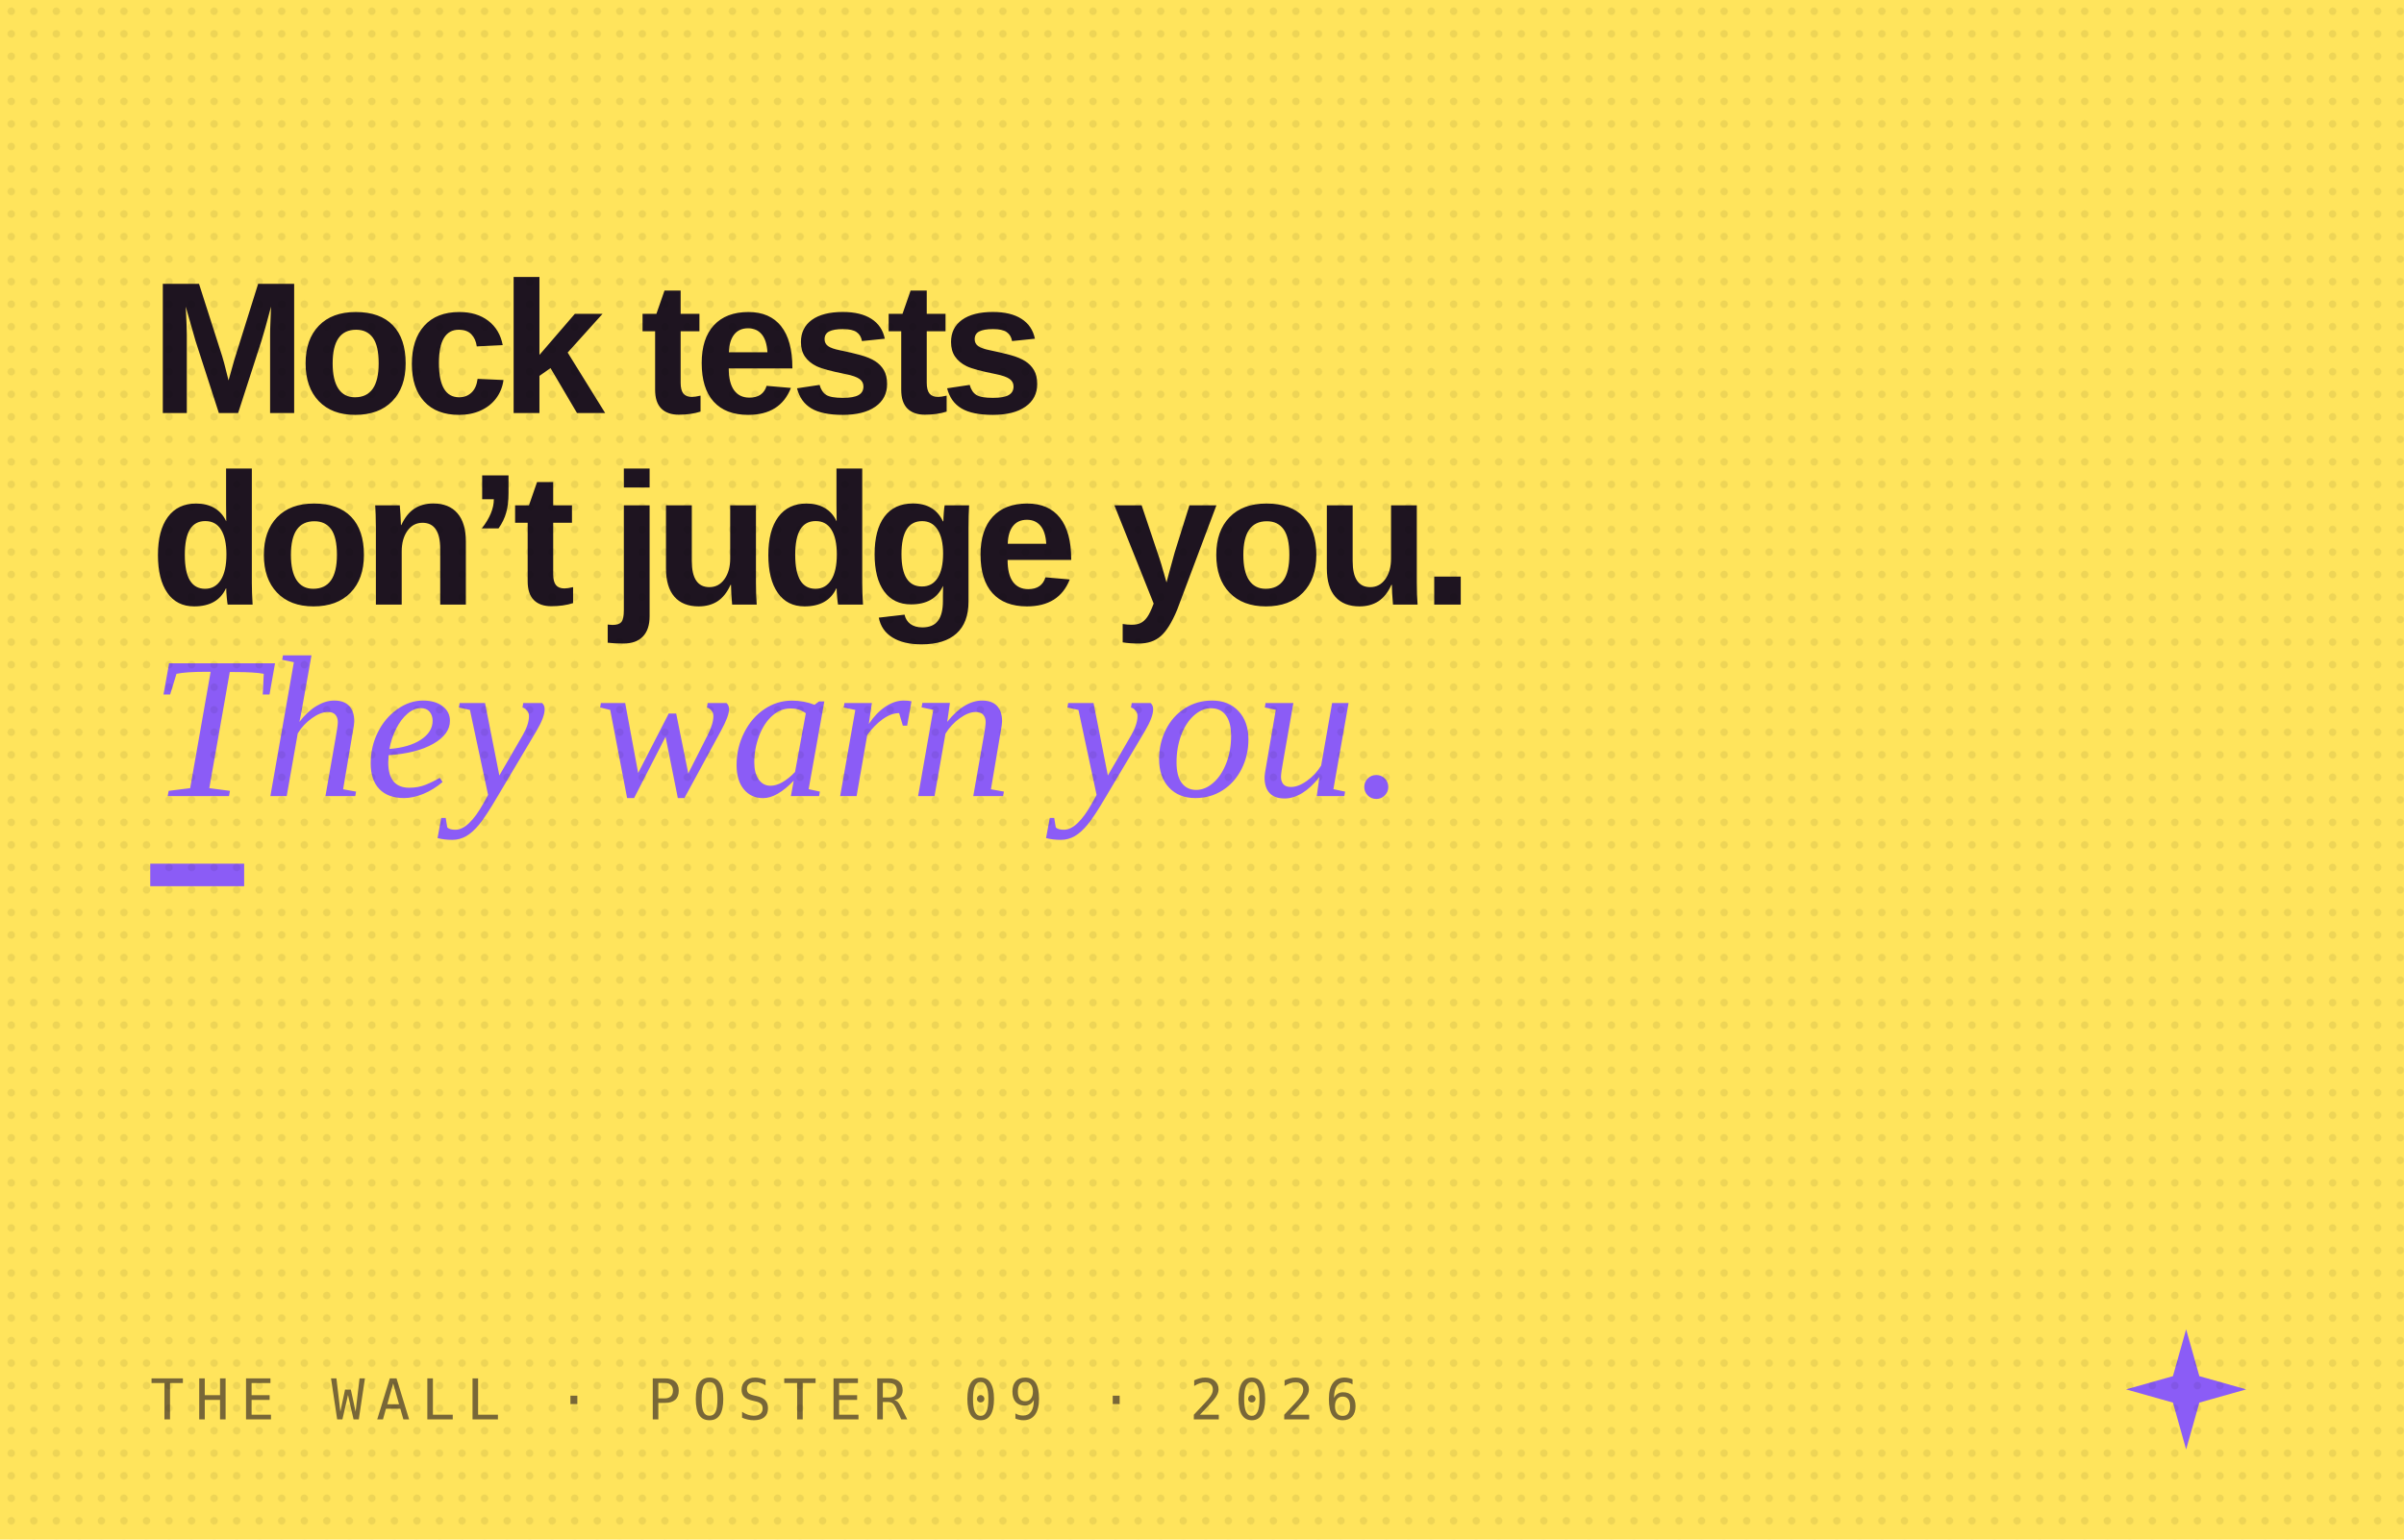
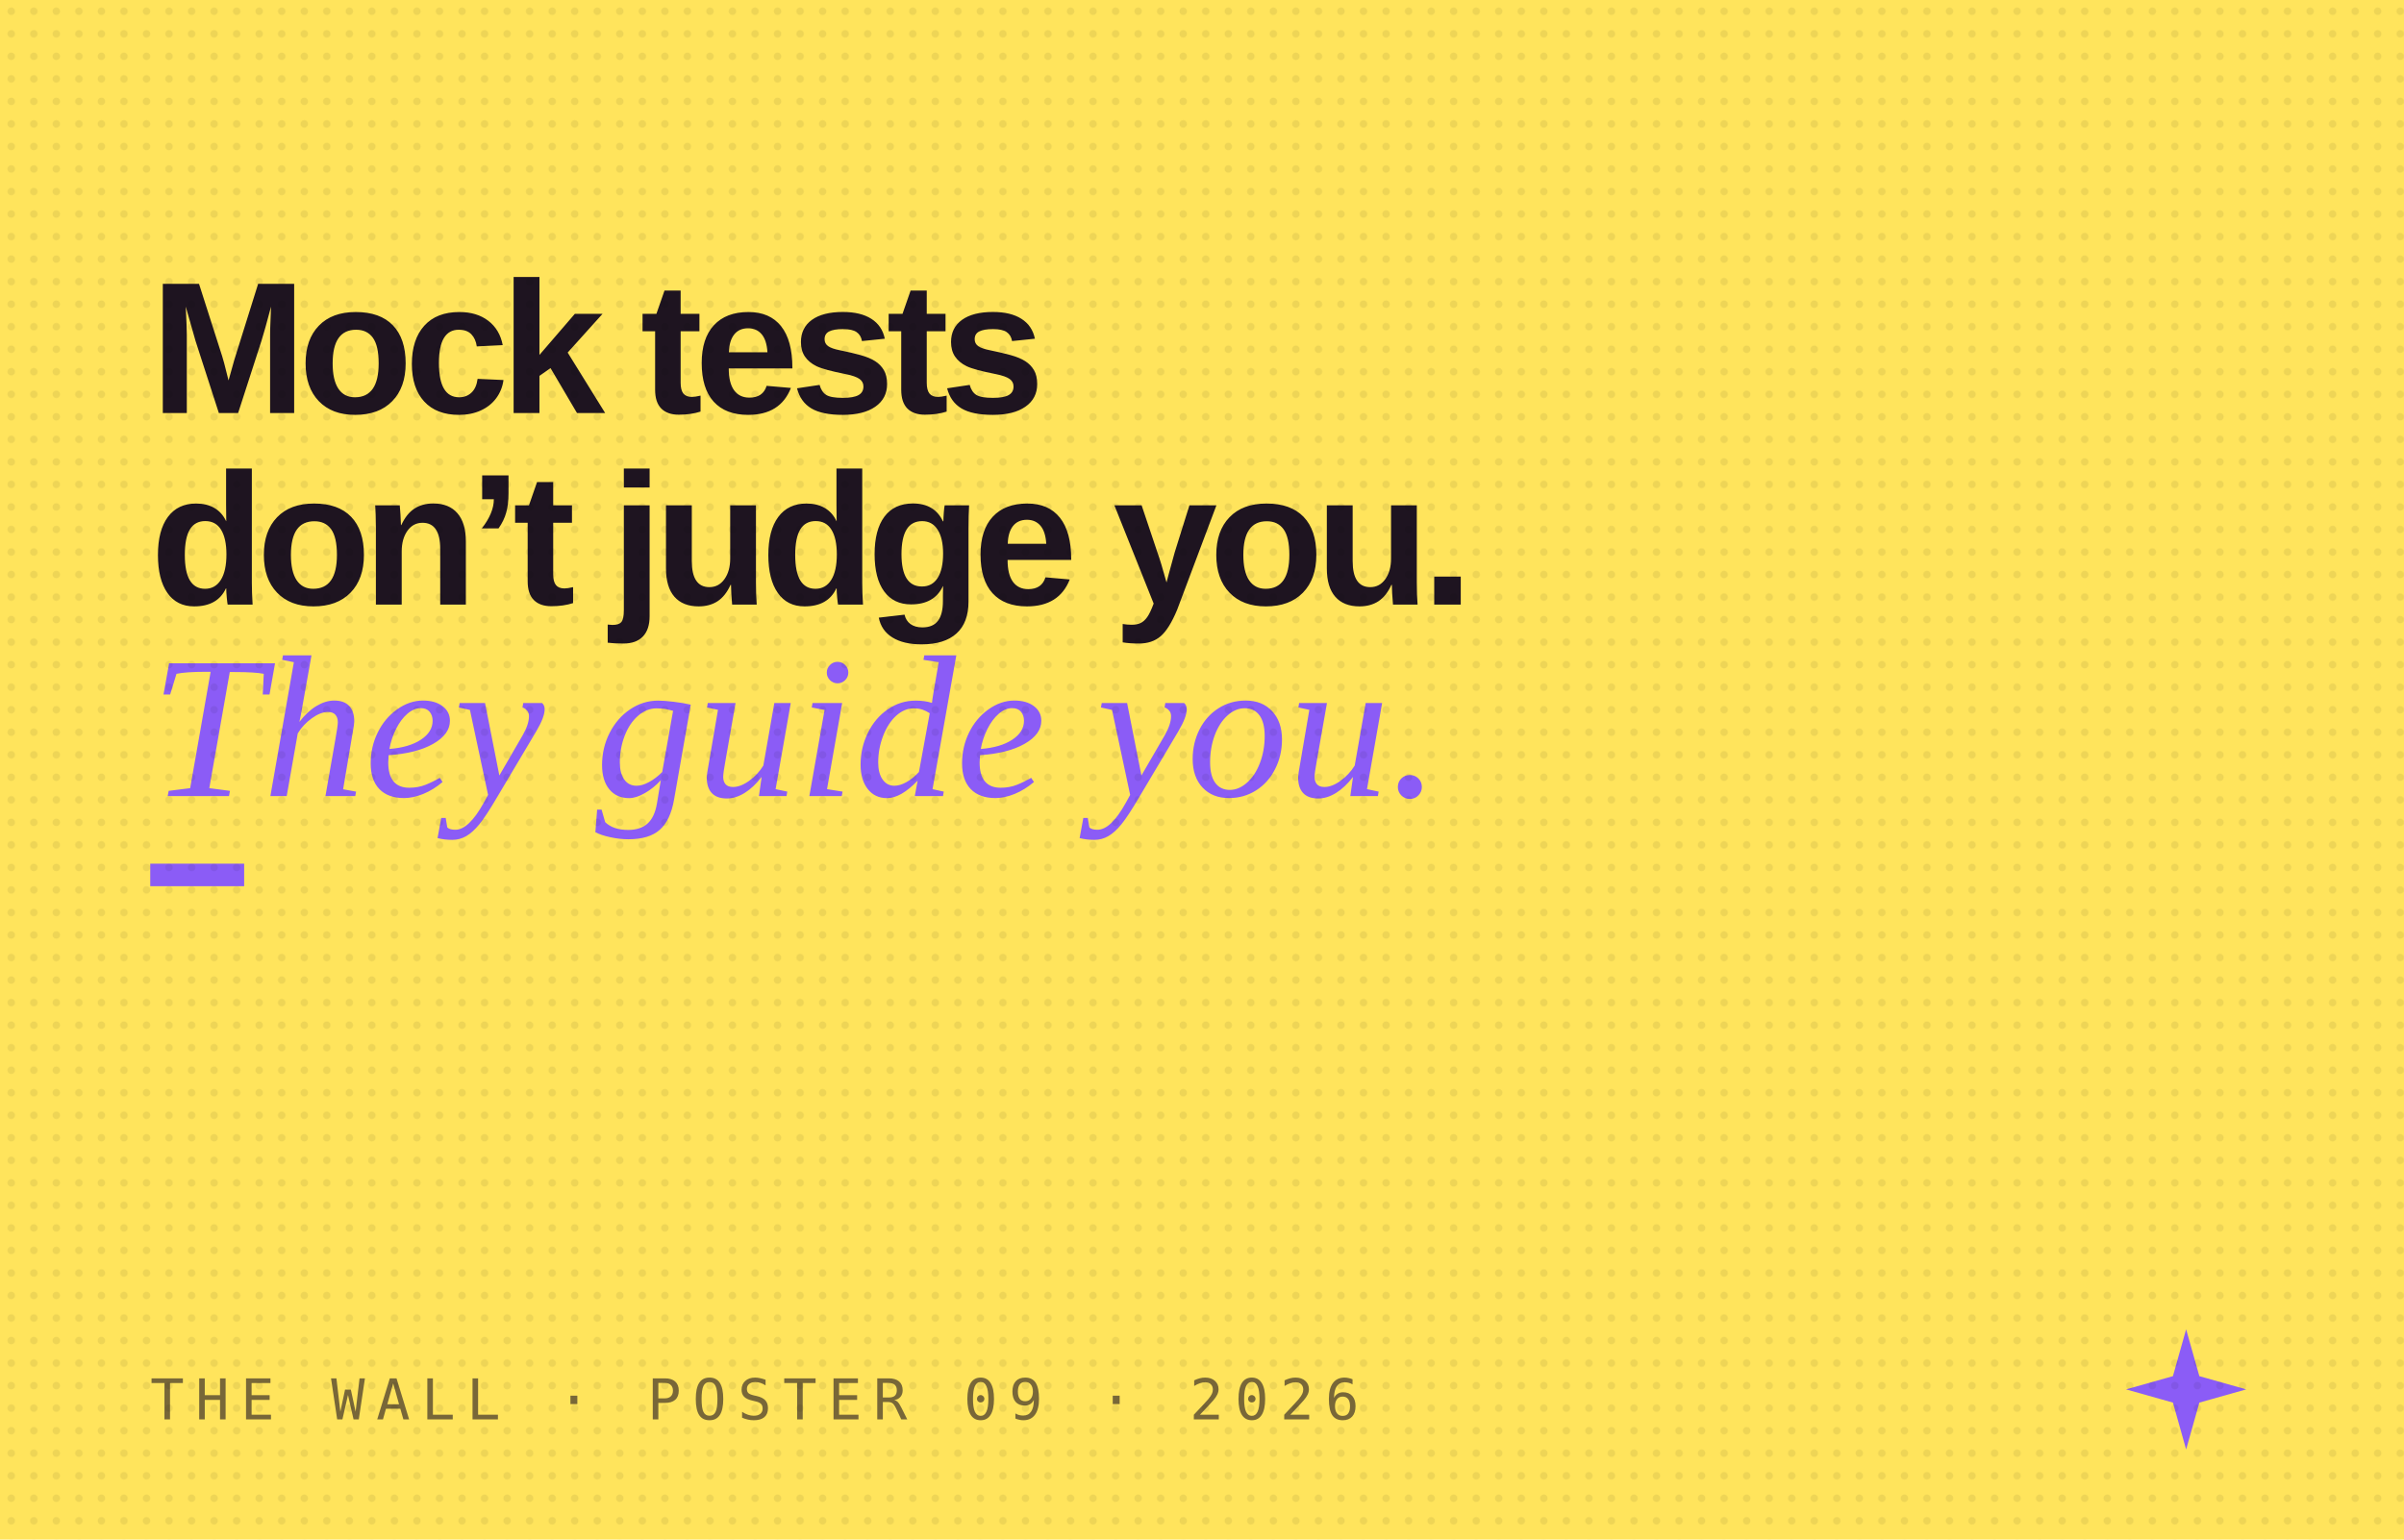
<svg xmlns="http://www.w3.org/2000/svg" width="640" height="410" viewBox="0 0 640 410">
  <style>
  .spin{transform-box:fill-box;transform-origin:center;animation:spin 14s linear infinite}
  @keyframes spin{to{transform:rotate(360deg)}}
  .blink{animation:blink 1.1s steps(1) infinite}
  @keyframes blink{50%{opacity:0}}
  .pulse{transform-box:fill-box;transform-origin:center;animation:pulse 2.4s ease-in-out infinite}
  @keyframes pulse{50%{transform:scale(1.12)}}
  .drift{animation:drift 7s ease-in-out infinite alternate}
  @keyframes drift{to{transform:translateX(-40px)}}
  @media (prefers-reduced-motion:reduce){*{animation:none!important}}
</style>
  <defs>
    <pattern id="dt" width="6" height="6" patternUnits="userSpaceOnUse">
      <circle cx="3" cy="3" r="1" fill="#000" fill-opacity=".07" />
    </pattern>
  </defs>
  <rect width="640" height="410" fill="#ffe45c" />
  <text x="40" y="110" font-family="'Arial Black', 'Helvetica Neue', Arial, sans-serif" font-weight="900" letter-spacing="-2.25" font-size="50" fill="#1e1420">Mock tests</text>
  <text x="40" y="161" font-family="'Arial Black', 'Helvetica Neue', Arial, sans-serif" font-weight="900" letter-spacing="-2.25" font-size="50" fill="#1e1420">don’t judge you.</text>
-   <text x="40" y="212" font-family="Georgia, 'Times New Roman', serif" font-style="italic" font-size="54" fill="#8b5cf6">They warn you.</text>
+   <text x="40" y="212" font-family="Georgia, 'Times New Roman', serif" font-style="italic" font-size="54" fill="#8b5cf6">They guide you.</text>
  <rect class="blink" x="40" y="230" width="25" height="6" fill="#8b5cf6" />
  <text x="40" y="378" font-family="Consolas, Menlo, monospace" font-size="15" letter-spacing="3" fill="#1e1420" fill-opacity=".6">THE WALL · POSTER 09 · 2026</text>
  <path class="spin" fill="#8b5cf6" d="M582 354L585.52 366.48L598 370L585.52 373.52L582 386L578.48 373.52L566 370L578.48 366.48Z" />
  <rect width="640" height="410" fill="url(#dt)" pointer-events="none" />
</svg>
